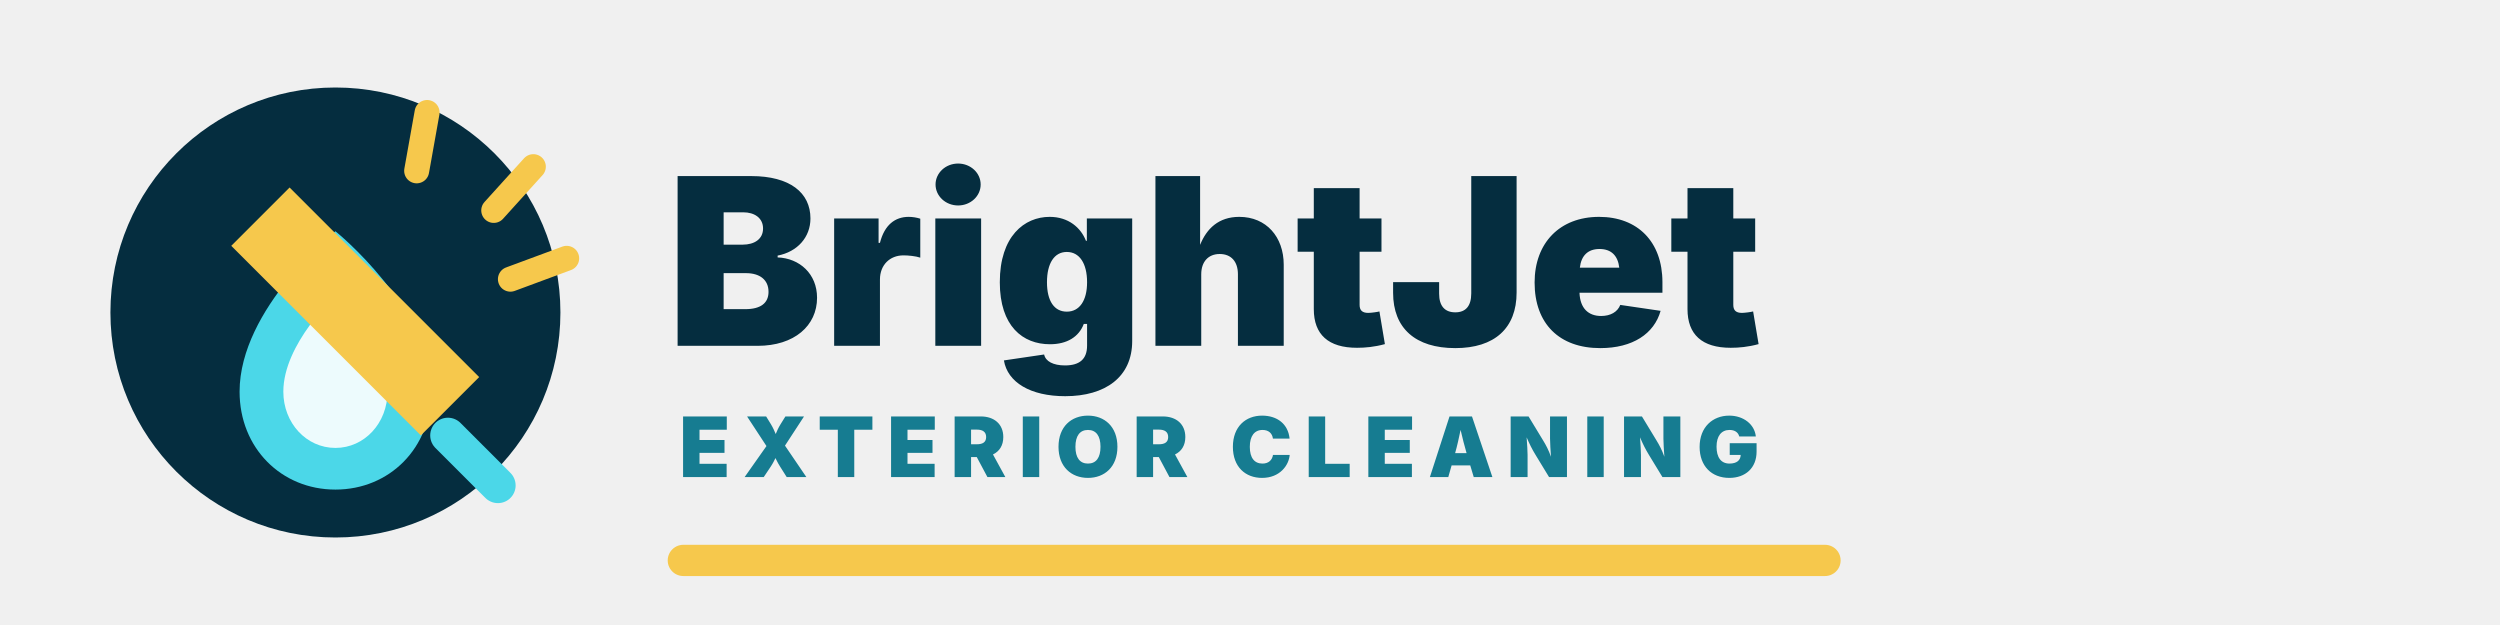
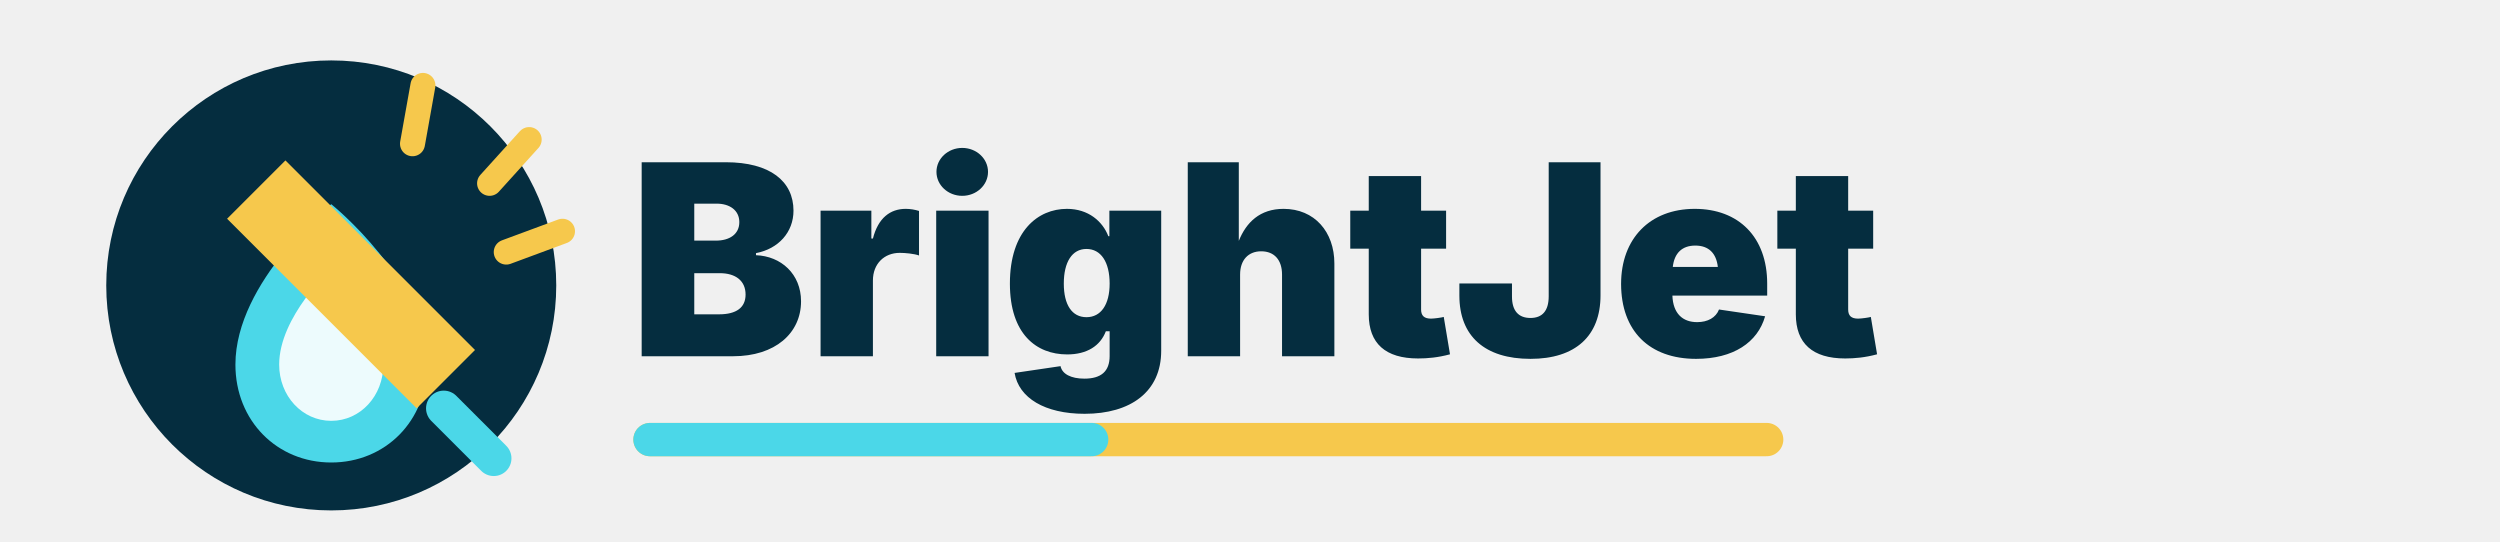
- <svg xmlns="http://www.w3.org/2000/svg" width="1200" height="300" viewBox="0 0 1200 300" role="img" aria-labelledby="title desc">
-   <rect width="1200" height="300" rx="0" fill="none" />
-   <g transform="translate(46 35)">
+ <svg xmlns="http://www.w3.org/2000/svg" width="1200" height="260" viewBox="0 0 1200 260" role="img" aria-labelledby="title desc">
+   <rect width="1200" height="260" rx="0" fill="none" />
+   <g transform="translate(44 22)">
    <circle cx="115" cy="115" r="108" fill="#052d3f" />
    <path d="M69 153c0-40 46-77 46-77s46 37 46 77c0 27-20 47-46 47s-46-20-46-47z" fill="#4bd7e8" />
    <path d="M90 153c0-23 25-46 25-46s25 23 25 46c0 15-11 27-25 27s-25-12-25-27z" fill="#ffffff" opacity=".9" />
    <path d="M65 83l28-28 91 91-28 28z" fill="#f6c84c" />
    <path d="M169 174l24 24" stroke="#4bd7e8" stroke-width="17" stroke-linecap="round" />
    <path d="M199 99l27-10M191 66l19-21M154 47l5-28" stroke="#f6c84c" stroke-width="12" stroke-linecap="round" />
  </g>
-   <g transform="translate(320 64)">
-     <text x="0" y="102" font-family="Inter, Arial, Helvetica, sans-serif" font-size="112" font-weight="900" letter-spacing="0" fill="#052d3f">BrightJet</text>
-     <text x="6" y="165" font-family="Inter, Arial, Helvetica, sans-serif" font-size="40" font-weight="900" letter-spacing="6" fill="#167c91">EXTERIOR CLEANING</text>
-     <path d="M8 205h548" stroke="#f6c84c" stroke-width="15" stroke-linecap="round" />
+   <g transform="translate(302 47)">
+     <text x="0" y="124" font-family="Inter, Arial, Helvetica, sans-serif" font-size="128" font-weight="900" letter-spacing="0" fill="#052d3f">BrightJet</text>
+     <path d="M10 164h536" stroke="#f6c84c" stroke-width="16" stroke-linecap="round" />
+     <path d="M10 164h212" stroke="#4bd7e8" stroke-width="16" stroke-linecap="round" />
  </g>
</svg>
